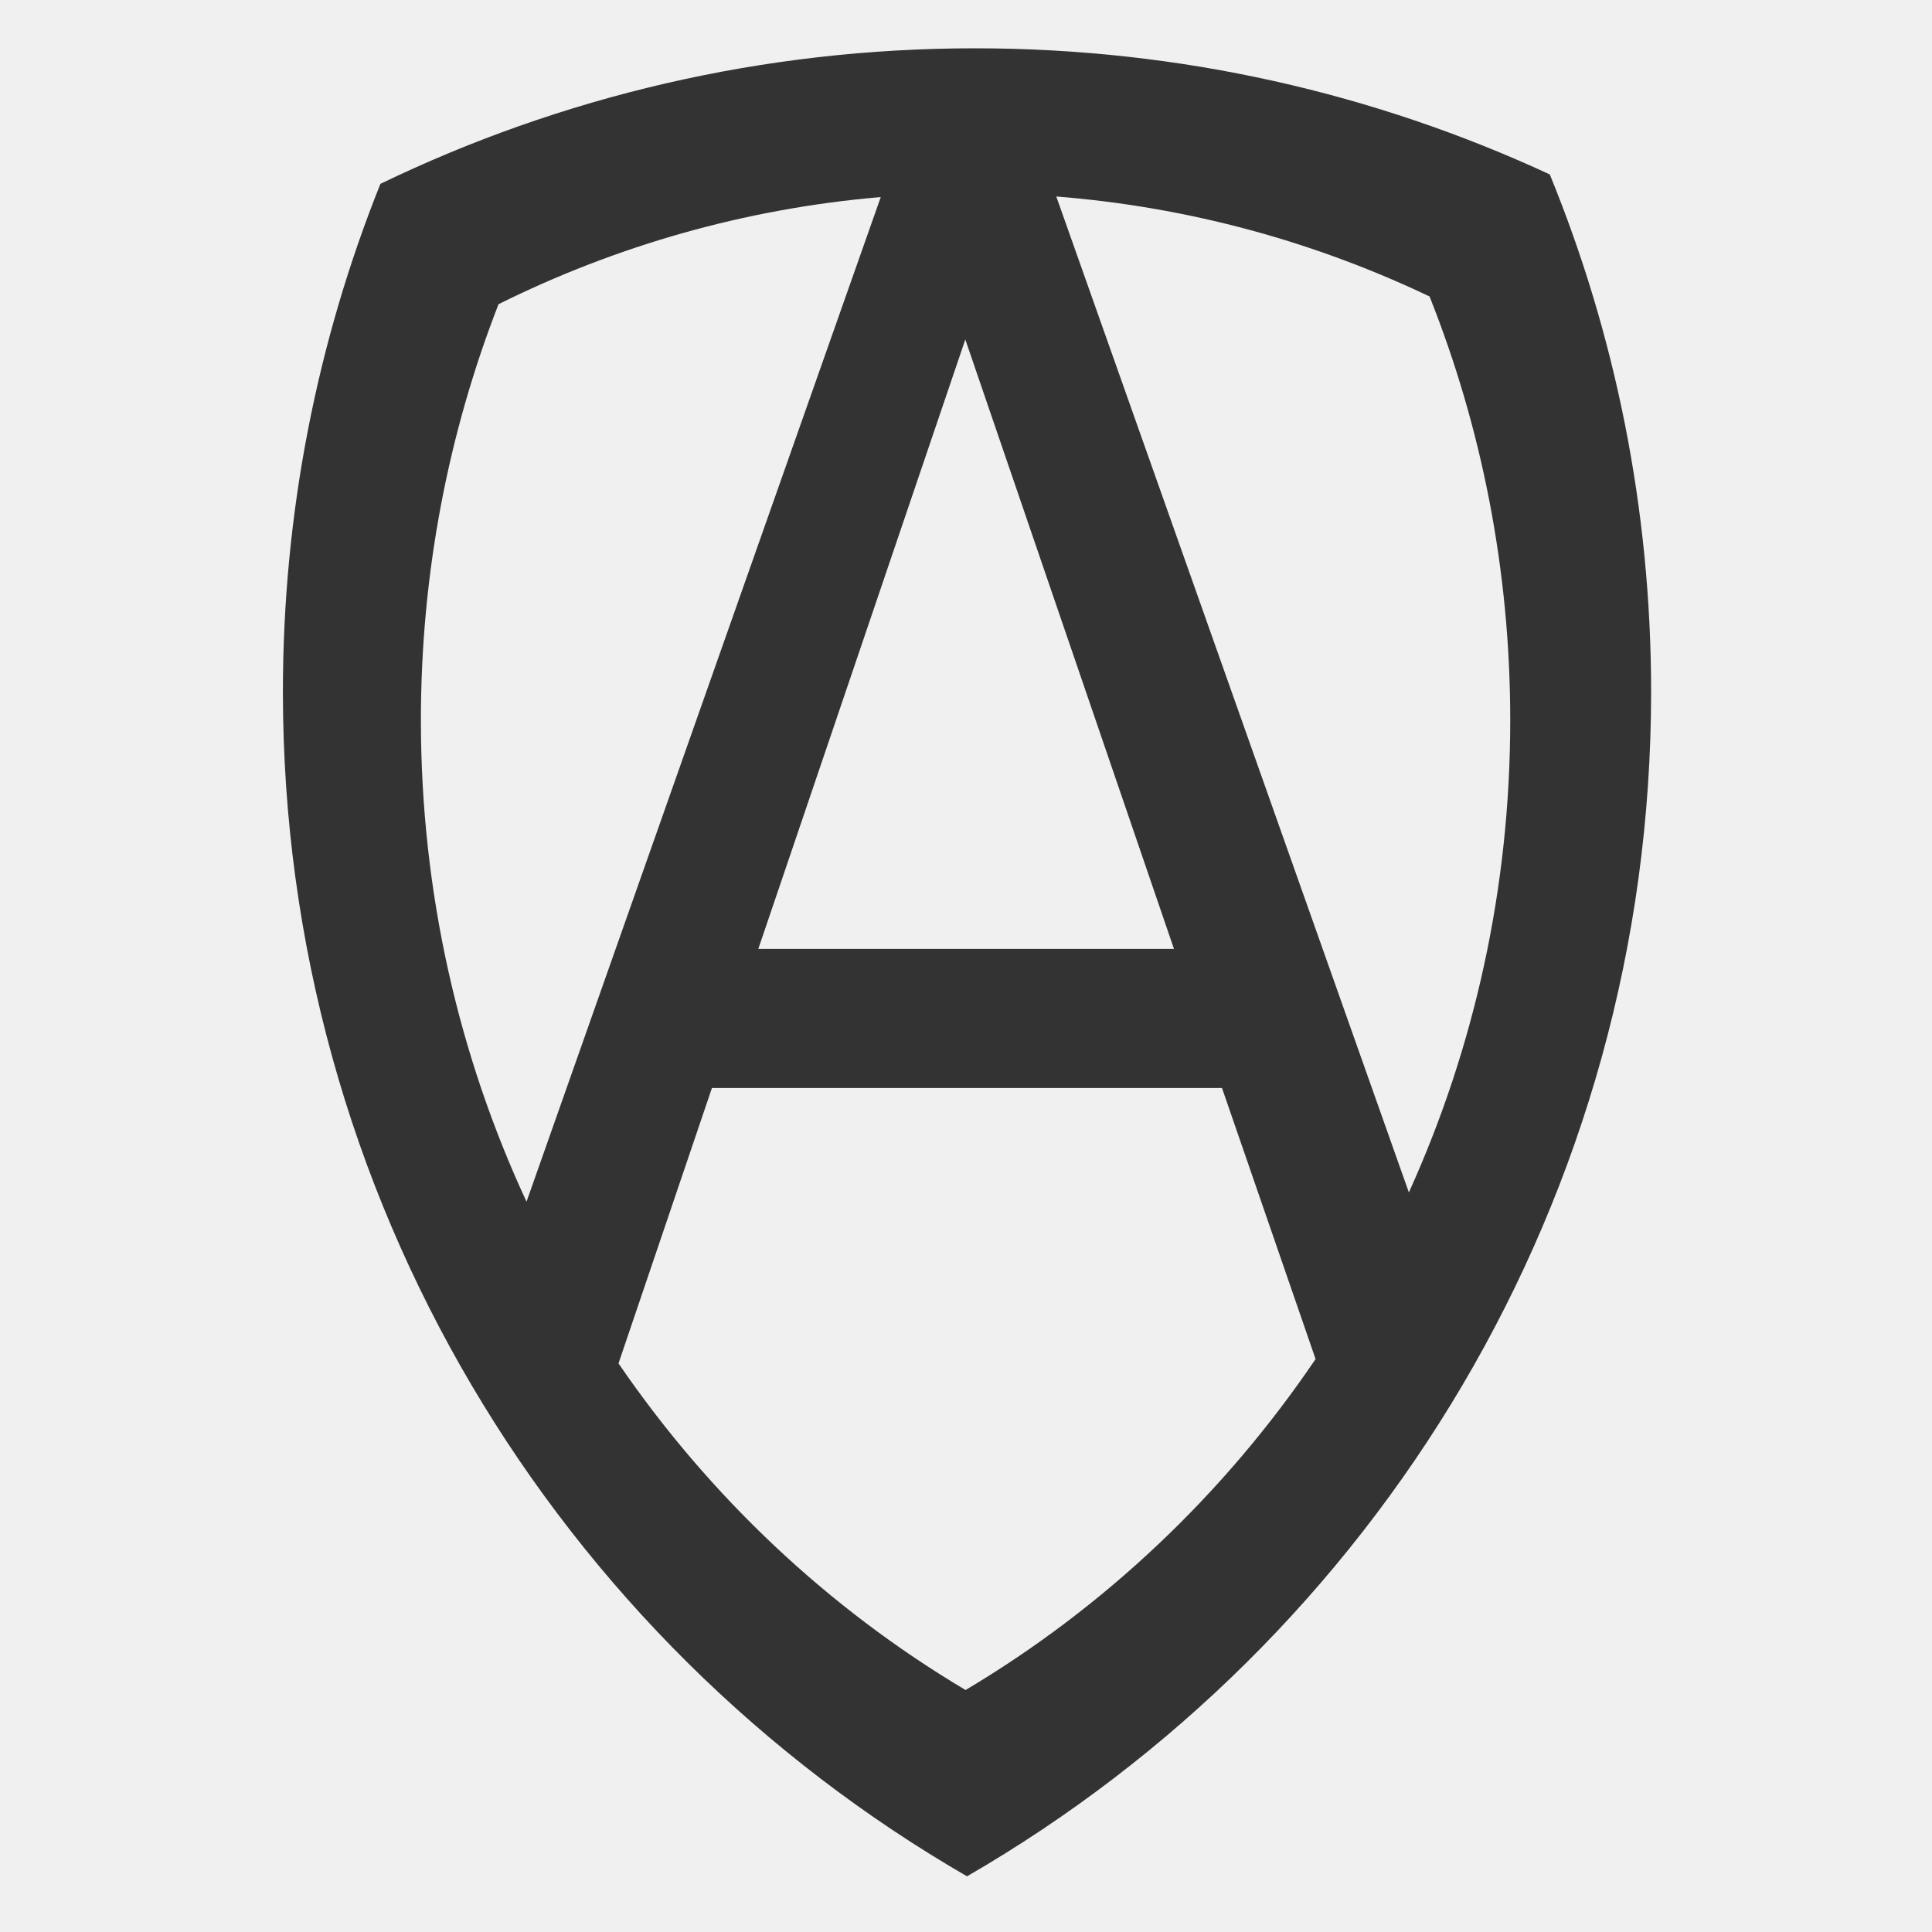
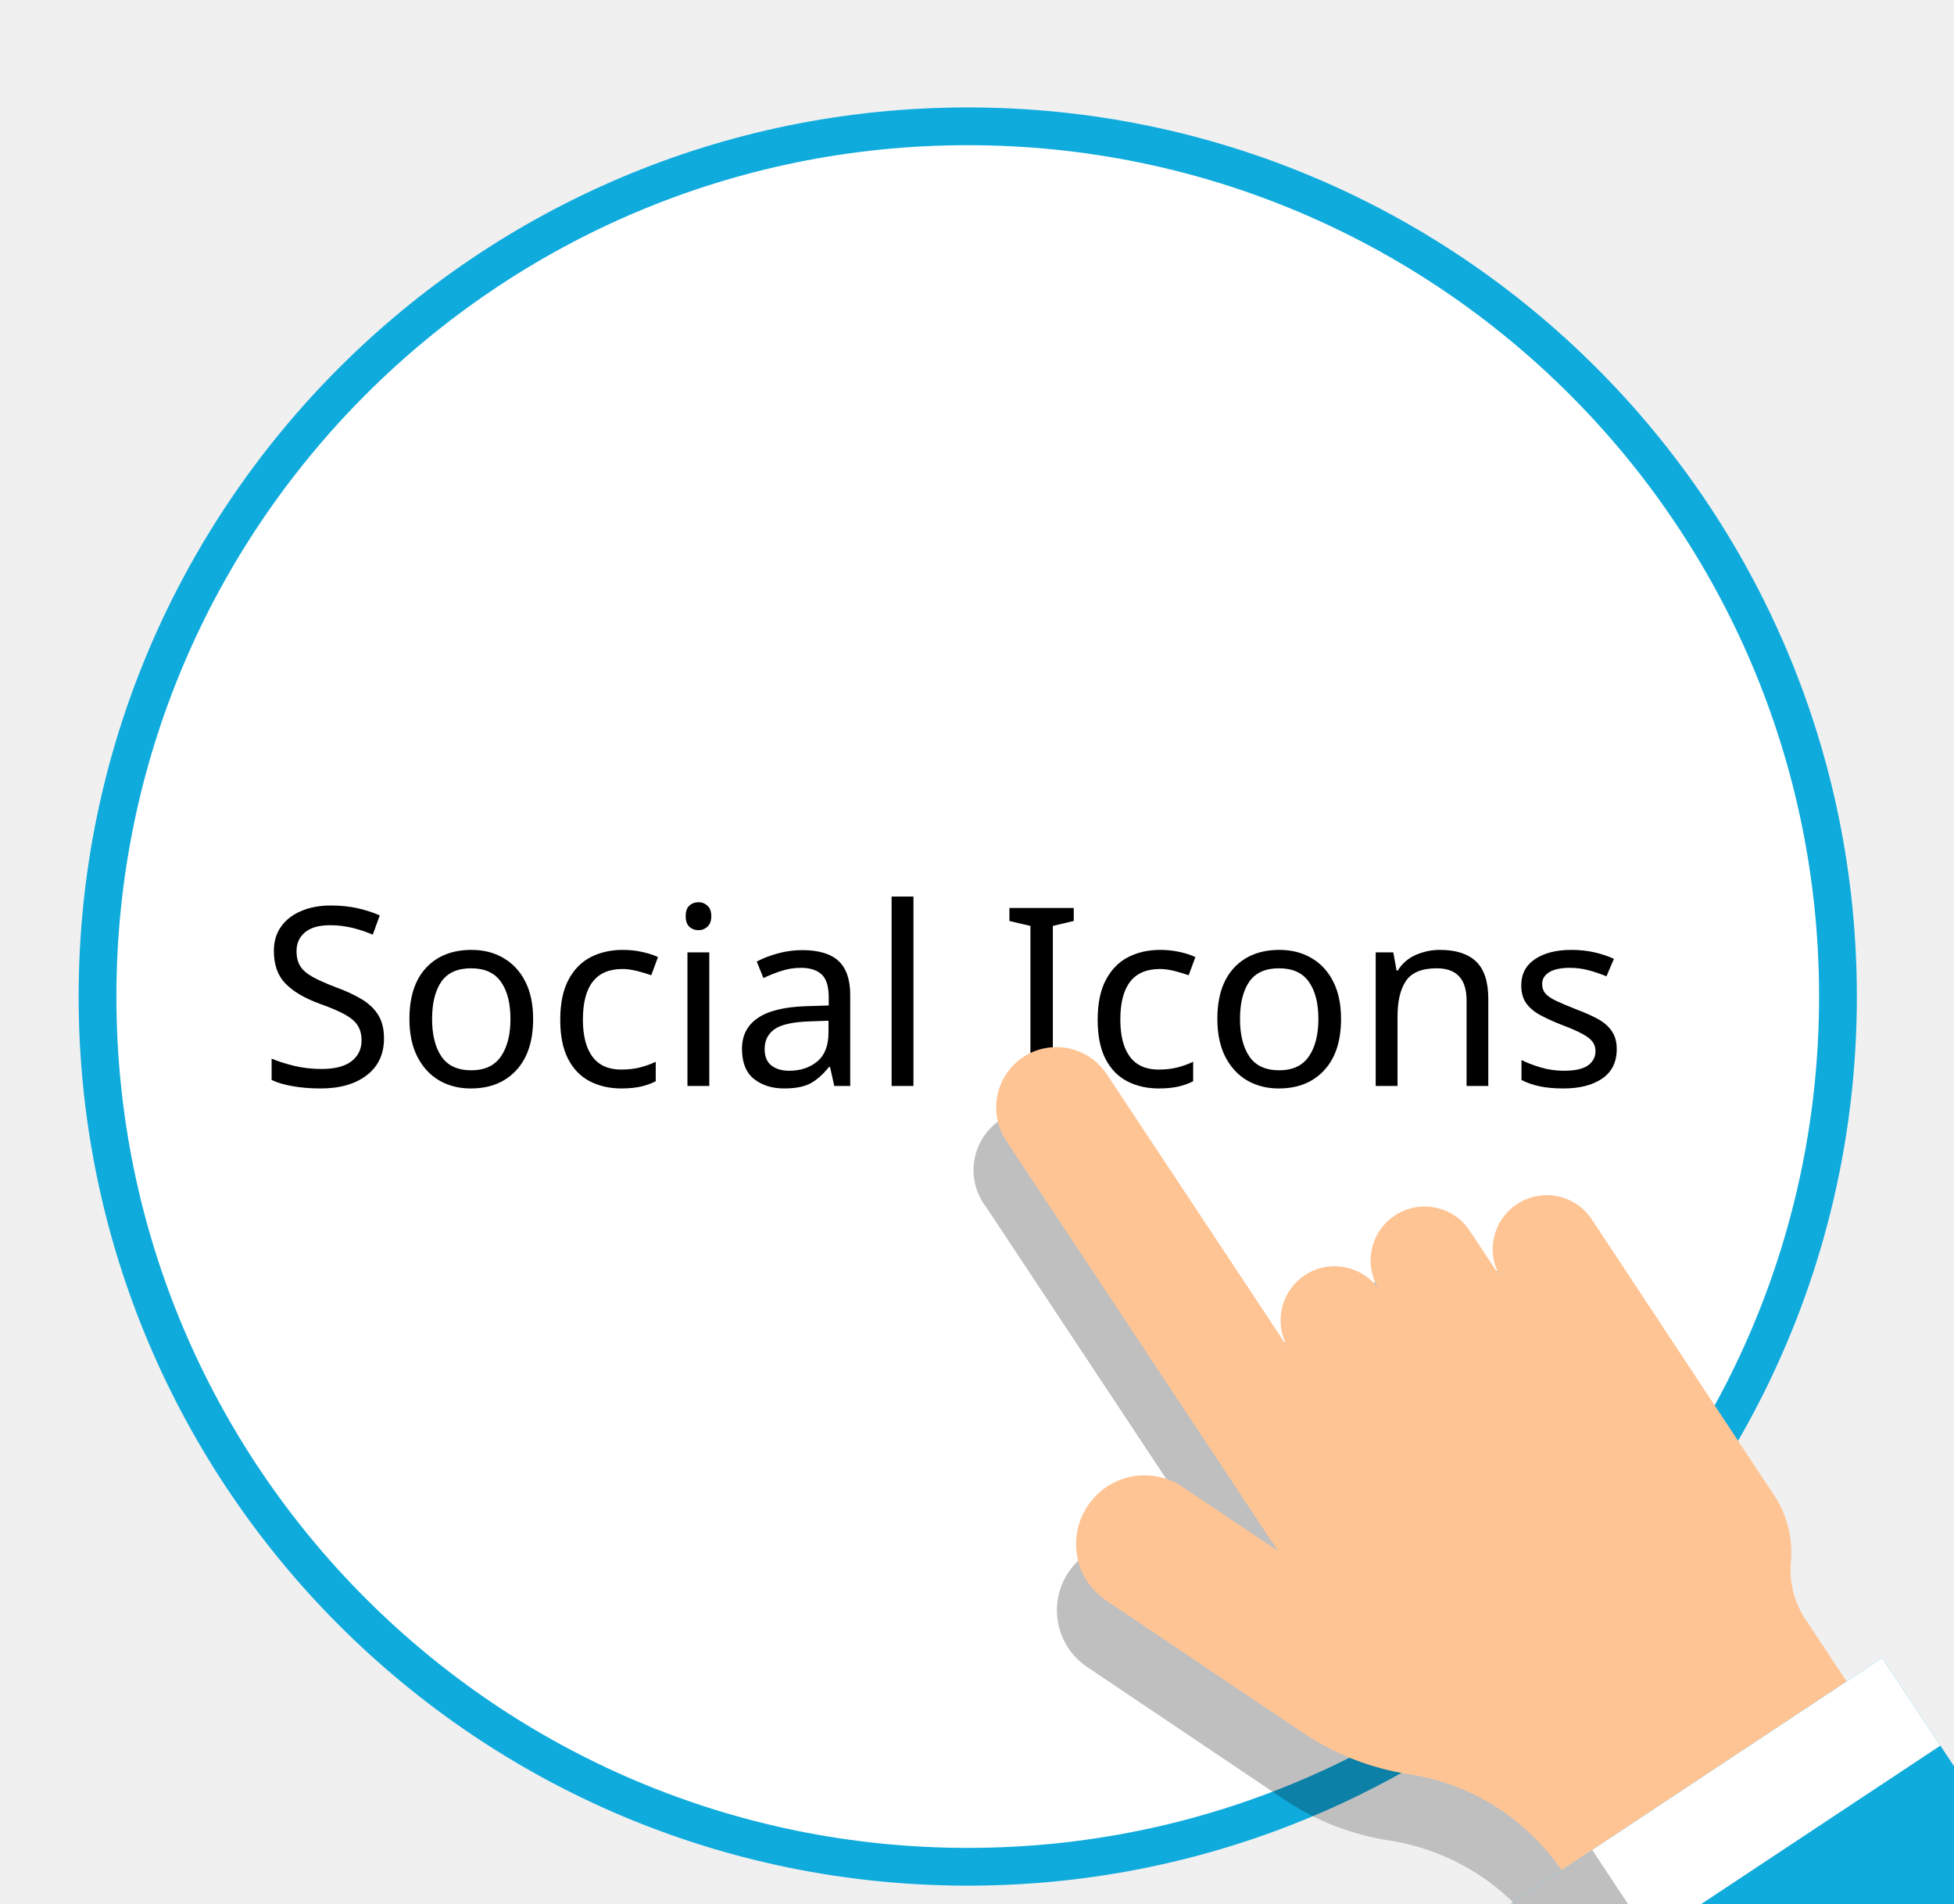
- <svg xmlns="http://www.w3.org/2000/svg" width="280px" height="280px" viewBox="0 0 280 280" version="1.1">
-   <defs />
-   <g id="Page-1" stroke="none" stroke-width="1" fill="none" fill-rule="evenodd">
-     <g id="Artboard-3" fill="#333333">
-       <g id="A-+-Oval-1-Copy-5-+-A" transform="translate(41, 7)">
-         <path d="M99.146,264.93 C158.415,230.664 198.292,166.617 198.292,93.262 C198.292,66.727 193.074,41.41 183.608,18.281 C158.282,6.548 130.063,0 100.312,0 C69.427,0 40.191,7.057 14.131,19.646 C5.015,42.405 0,67.248 0,93.262 C0,166.617 39.876,230.664 99.146,264.93 L99.146,264.93 Z M112.086,21.479 C131.284,22.99 149.521,28.029 166.184,35.969 C173.72,54.908 177.875,75.638 177.875,97.365 C177.875,121.822 172.611,145.016 163.184,165.814 L112.086,21.479 Z M86.646,21.561 C66.93,23.241 48.243,28.645 31.251,37.086 C23.993,55.722 20,76.064 20,97.365 C20,122.35 25.494,146.017 35.307,167.158 L86.646,21.561 Z M48.638,190.593 C61.831,209.88 79.007,226.08 98.937,237.93 C119.083,225.952 136.415,209.529 149.663,189.966 L136.1,150.68 L62.18,150.68 L48.638,190.593 Z M129.14,130.52 L68.9,130.52 L98.9,42.2 L129.14,130.52 Z" id="Oval-1-Copy-5" />
+ <svg xmlns="http://www.w3.org/2000/svg" viewBox="0 0 258.67 252">
+   <defs>
+     <clipPath id="edff5e8e-e499-4b5d-b4a9-f81ee62609e4">
+       <rect id="ffe32e75-5275-4704-9071-c2e19df1cfb0" data-name="SVGID" x="126.68" y="118.28" width="129.44" height="153.2" transform="translate(-48.58 64.42) rotate(-16.99)" style="fill:none" />
+     </clipPath>
+   </defs>
+   <g style="isolation:isolate">
+     <g id="b65ee43b-cb29-43aa-bc80-a94258a7b9a1" data-name="Layer 1">
+       <circle cx="128.11" cy="131.92" r="115.2" style="fill:#fff;stroke:#10abdd;stroke-miterlimit:10;stroke-width:5px" />
+       <text transform="translate(34.27 143.76)" style="font-size:33px;font-family:CenturyGothic, Century Gothic">Social Icons</text>
+       <g style="clip-path:url(#edff5e8e-e499-4b5d-b4a9-f81ee62609e4)">
+         <path d="M270,263.68l-23.43-35.39-4.7,3.11-5.46-8.24a11.87,11.87,0,0,1-1.94-5.61,12.26,12.26,0,0,1,0-2v0h0a13.85,13.85,0,0,0-2.24-8.83l-3.4-5.13L227.12,199l-19.05-28.76a7.15,7.15,0,0,0-9.91-2h0a7.15,7.15,0,0,0-2,9.91l-4.25-6.42a7.15,7.15,0,0,0-9.91-2h0a7.15,7.15,0,0,0-2,9.91,7.15,7.15,0,0,0-9.91-2h0a7.15,7.15,0,0,0-2,9.91L143.86,151a8,8,0,1,0-13.3,8.81l36,54.34L154,205.67a9,9,0,0,0-10.09,15l26,17.48a34.86,34.86,0,0,0,5,2.82,35.22,35.22,0,0,0,7.24,2.36c.62.13,1.24.24,1.87.33a30,30,0,0,1,20.1,12.72l-7.58,5,7.7,11.62h0L220,296.8Z" style="fill:#bfbfbf;mix-blend-mode:multiply" />
+         <path d="M200.8,159.41h0a7.15,7.15,0,0,0-2,9.91l-4.25-6.41a7.15,7.15,0,0,0-9.91-2h0a7.14,7.14,0,0,0-2,9.91,7.16,7.16,0,0,0-9.92-2h0a7.15,7.15,0,0,0-2,9.91L146.5,142.18a8,8,0,0,0-11.05-2.25h0A8,8,0,0,0,133.2,151l36,54.34-12.6-8.46A9,9,0,0,0,144,199.34h0a9,9,0,0,0,2.47,12.55l26,17.48a34.42,34.42,0,0,0,14.15,5.51,30,30,0,0,1,20.44,13.2l7.37,11.13,37.73-25L239,214.36a11.82,11.82,0,0,1-1.92-7.62v0h0a13.73,13.73,0,0,0-2.24-8.83l-3.4-5.13-1.69-2.56-19-28.76A7.15,7.15,0,0,0,200.8,159.41Z" style="fill:#ffc494" />
+         <rect x="205.88" y="232.52" width="59.99" height="42.45" transform="translate(-100.89 172.43) rotate(-33.52)" style="fill:#10abdd" />
+         <rect x="198.01" y="234.89" width="59.99" height="13.94" transform="translate(-95.64 166.11) rotate(-33.52)" style="fill:#fff" />
+         <rect x="209.71" y="245.24" width="13.94" height="42.45" transform="translate(-111.1 163.95) rotate(-33.52)" style="fill:#bfbfbf;mix-blend-mode:multiply" />
      </g>
    </g>
  </g>
</svg>
